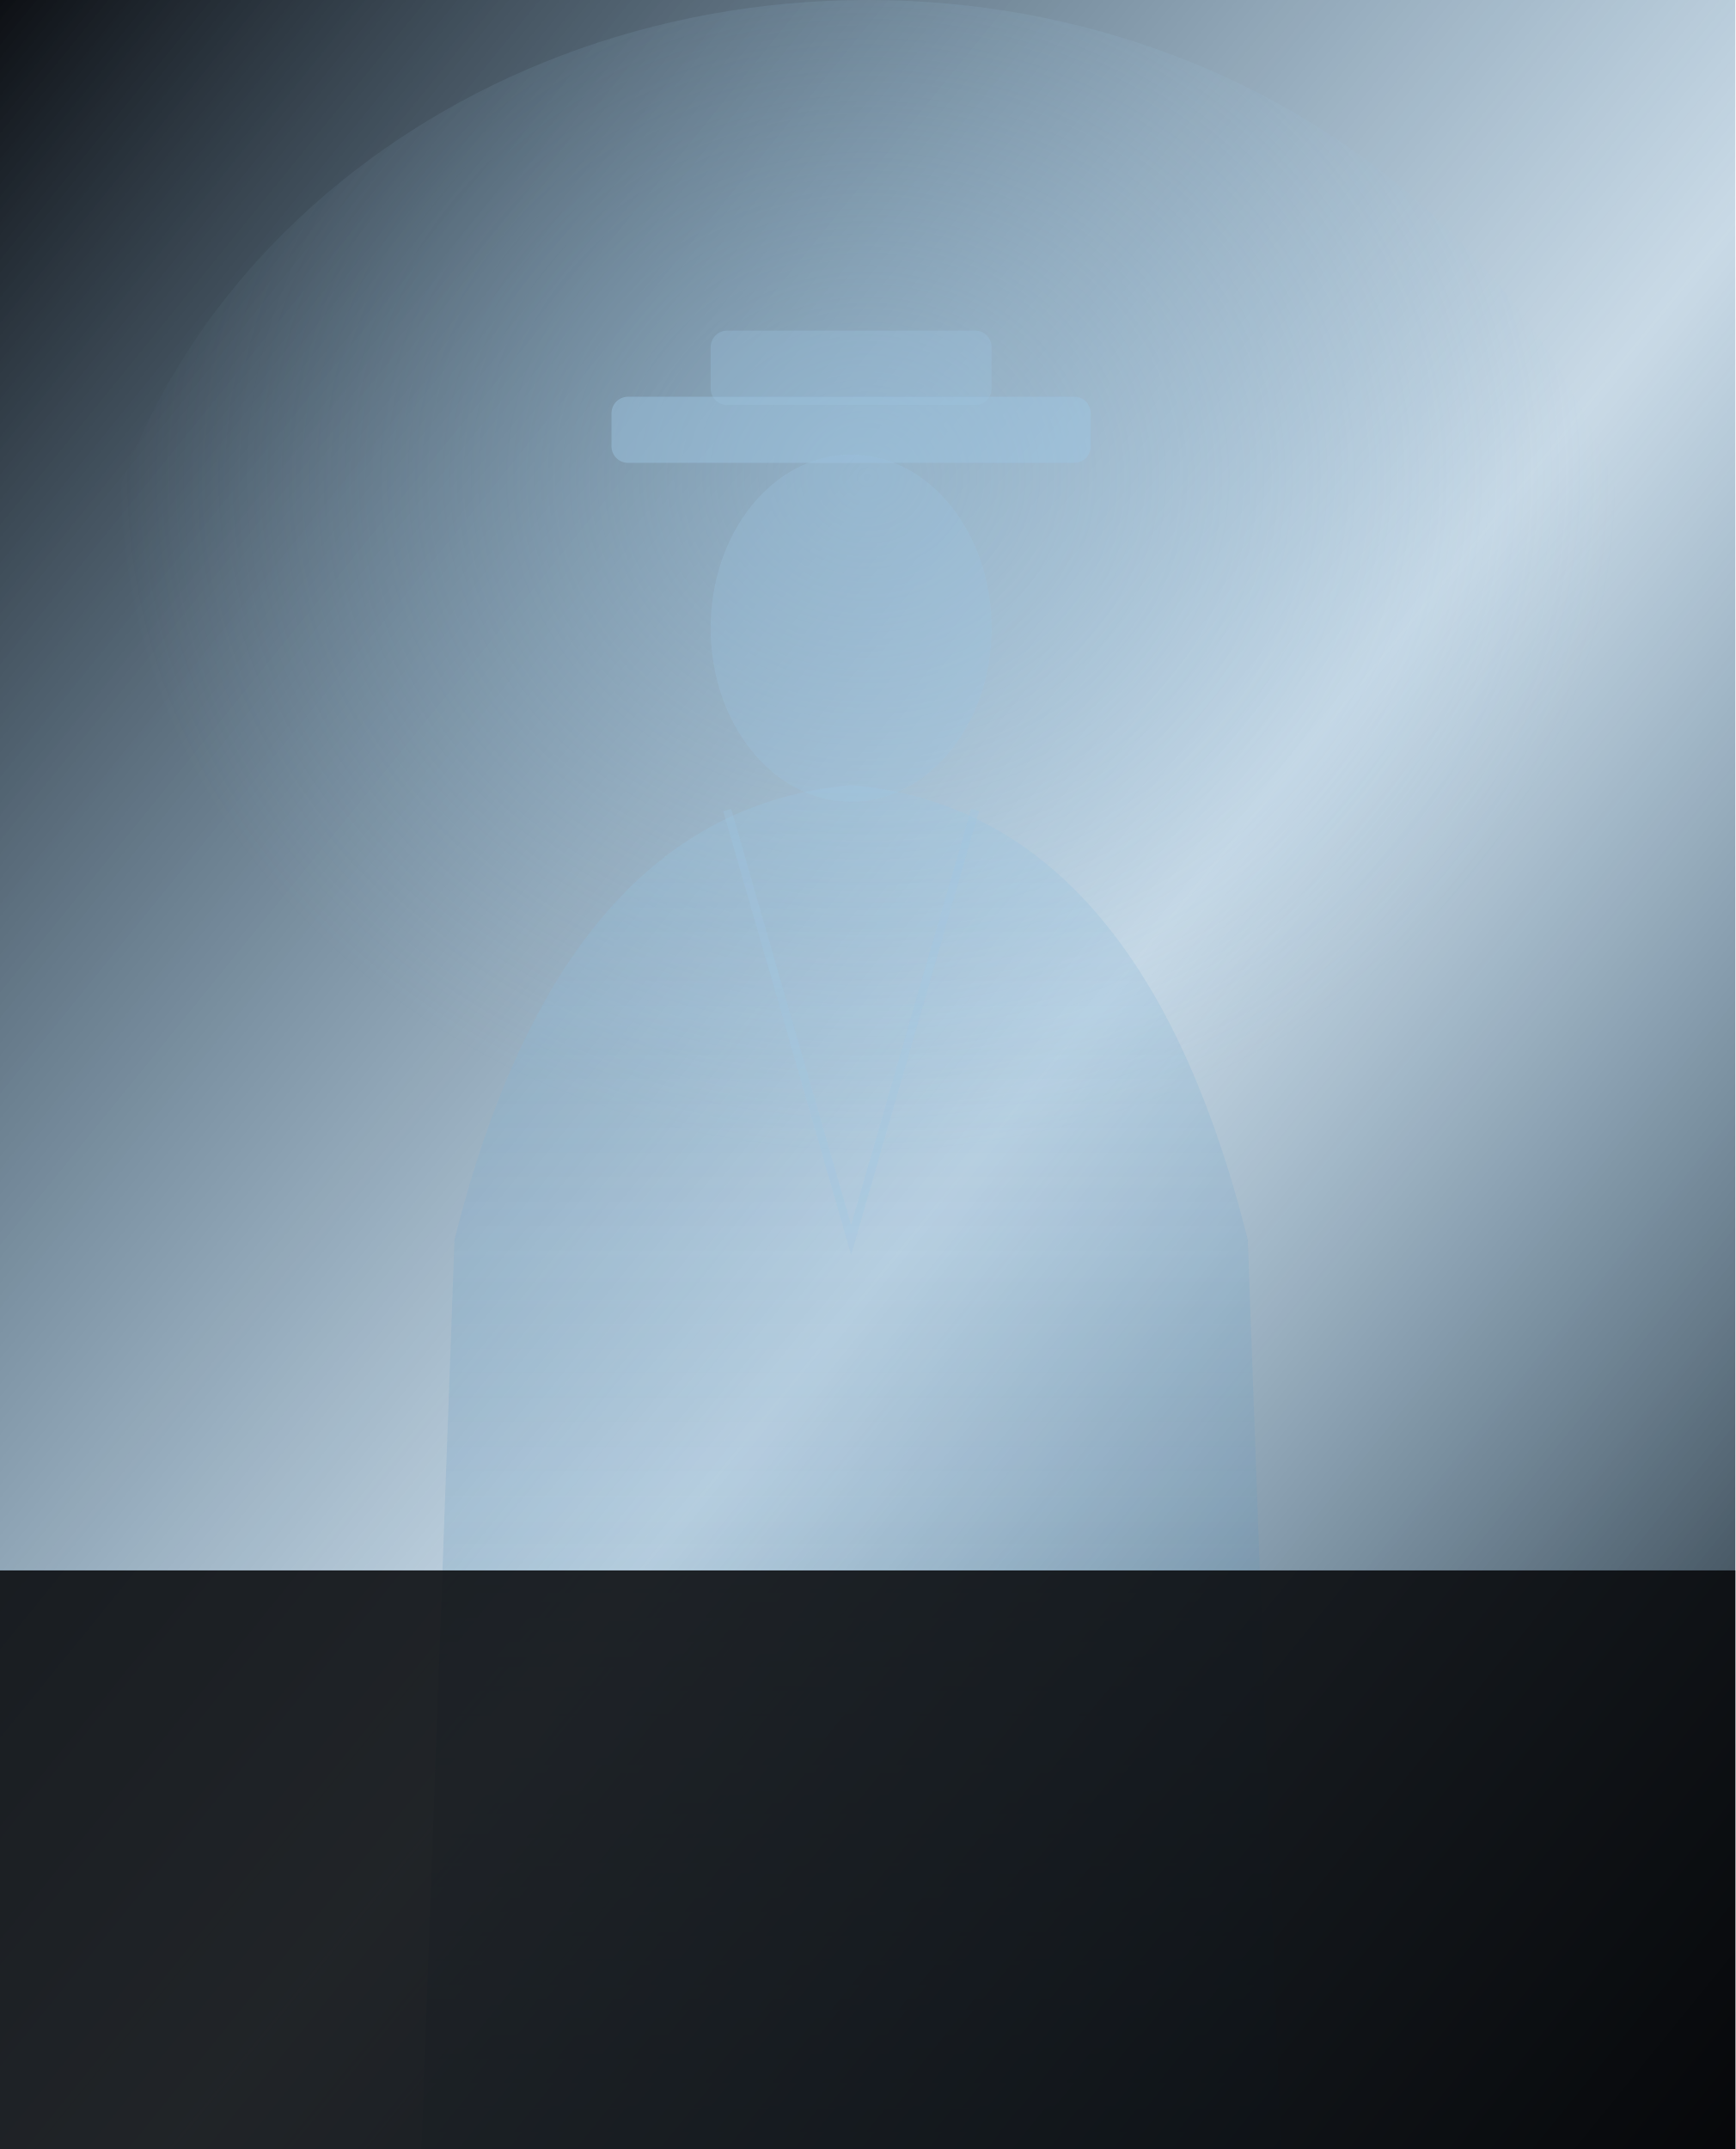
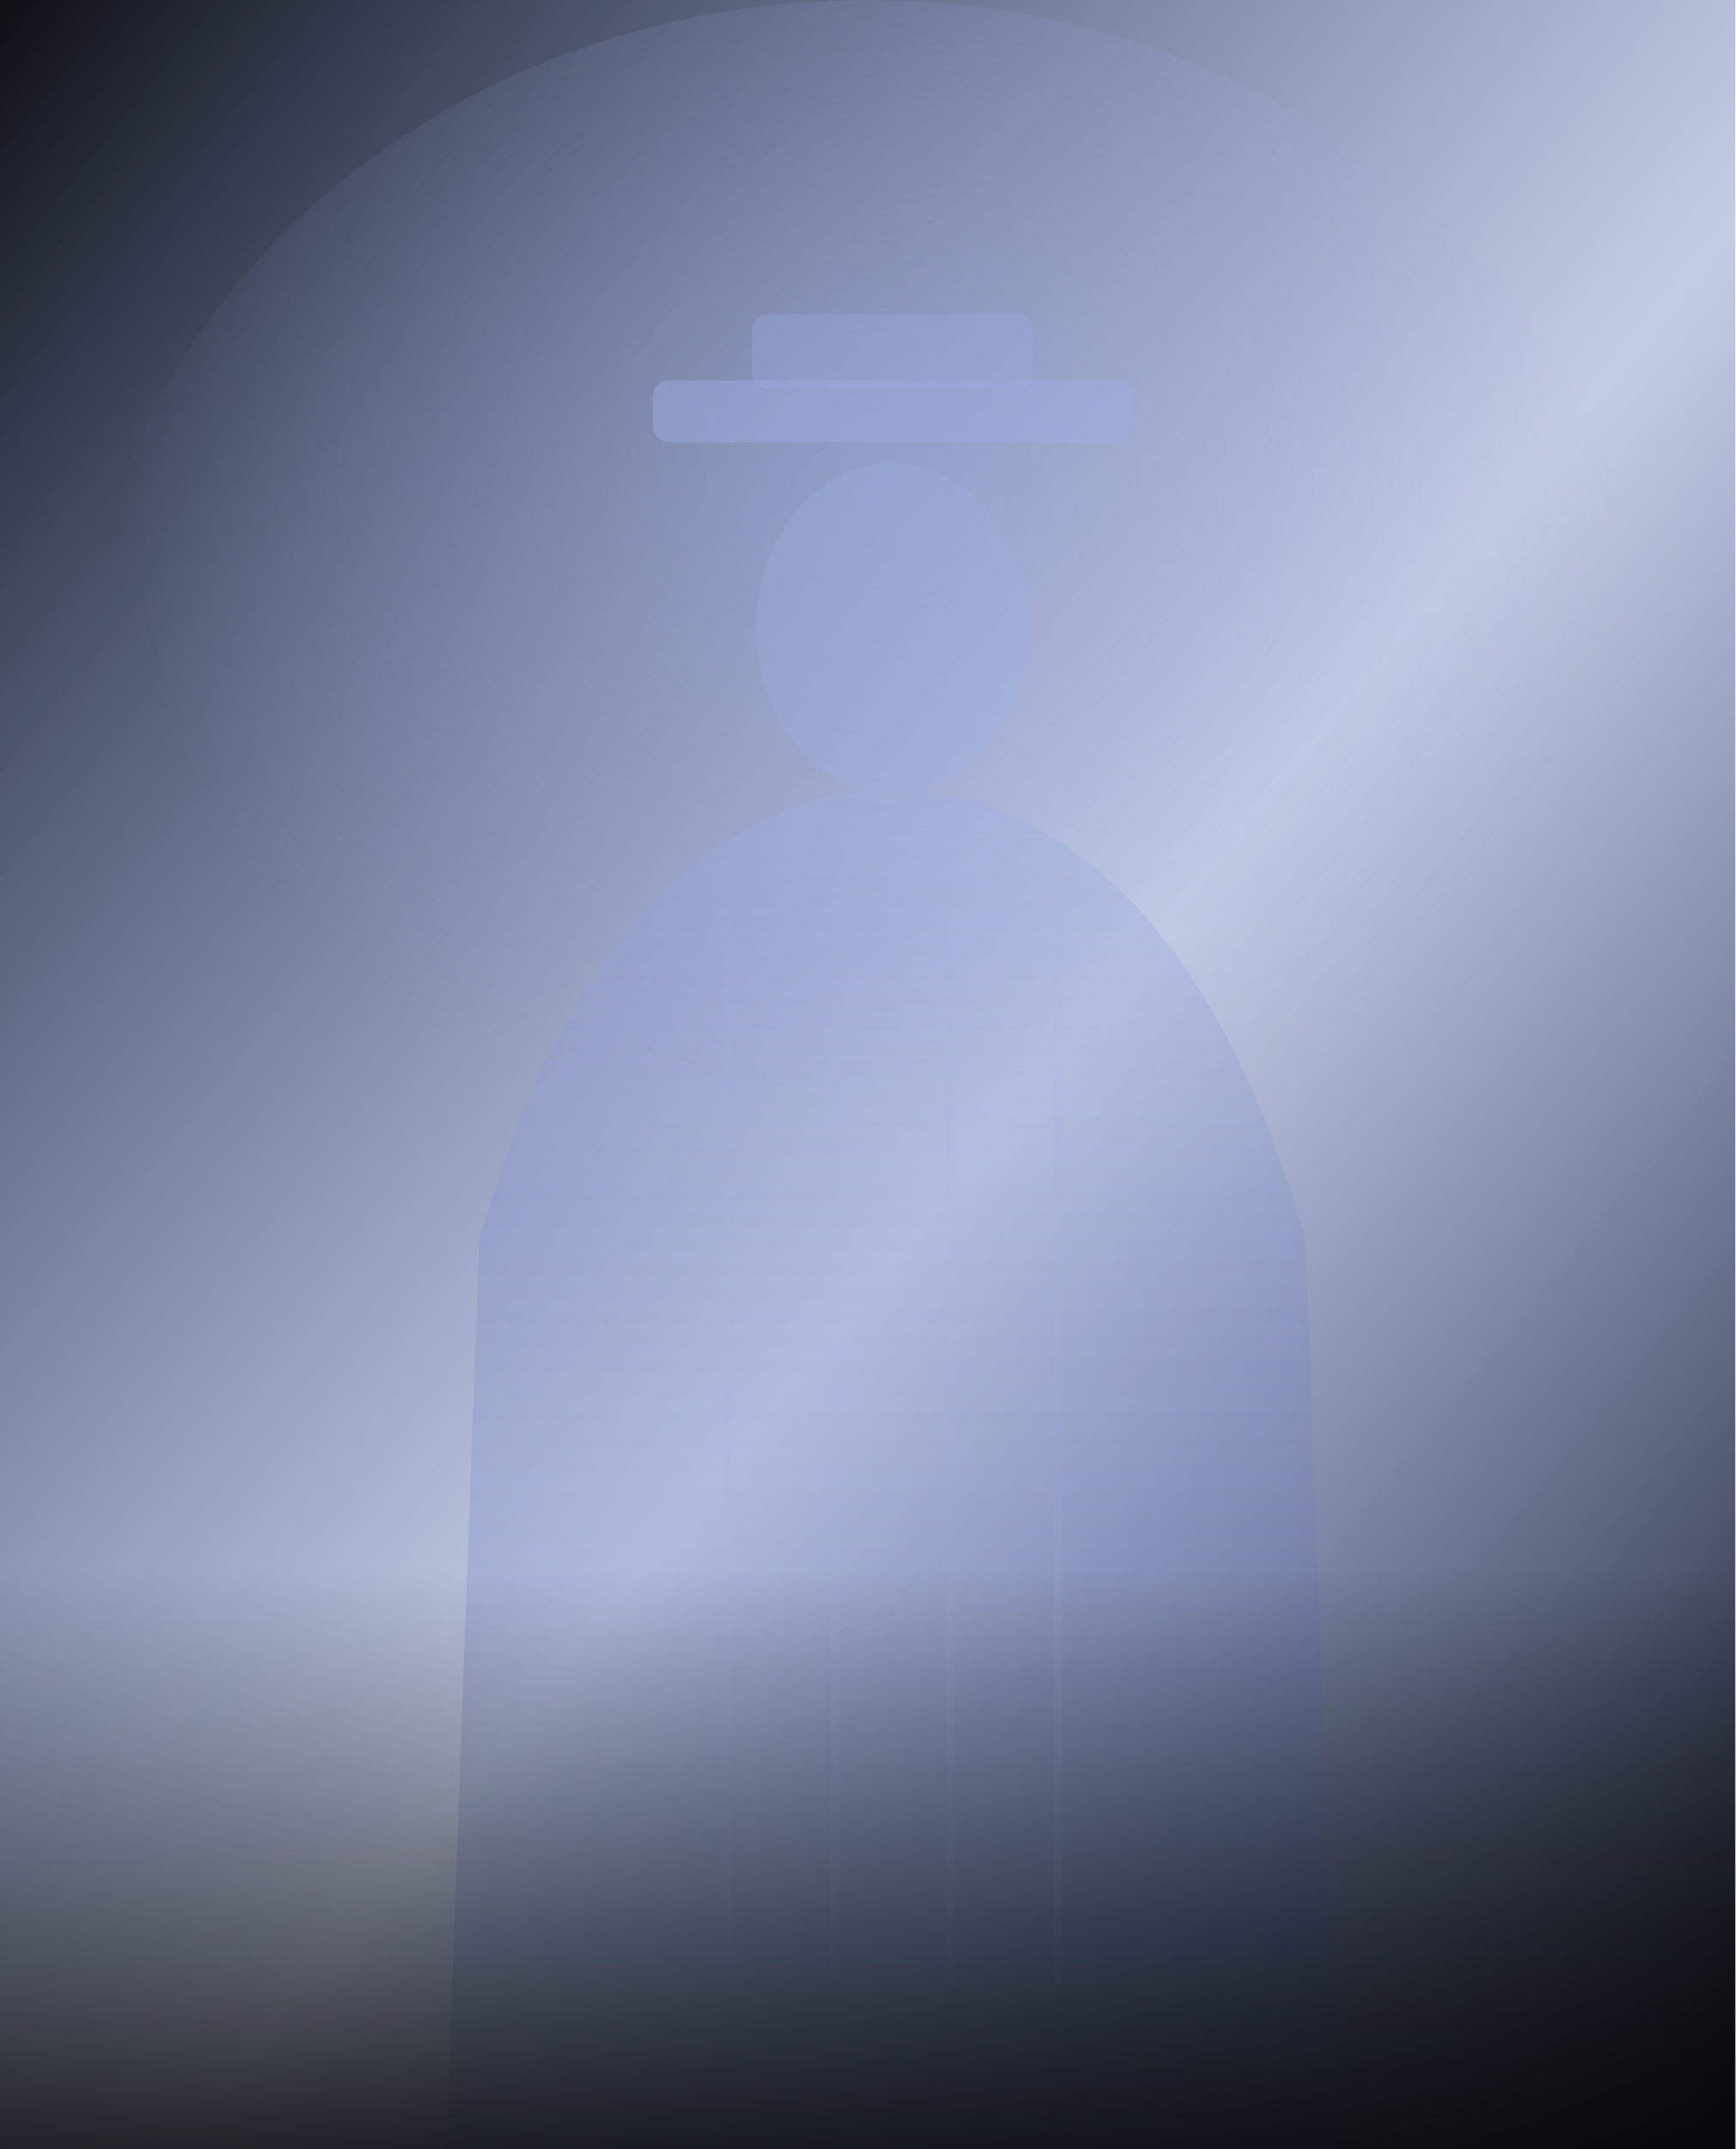
<svg xmlns="http://www.w3.org/2000/svg" viewBox="0 0 420 520" width="420" height="520">
  <defs>
    <linearGradient id="pbg" x1="0" y1="0" x2="1" y2="1">
      <stop offset="0%" stop-color="#0b0d11" />
-       <stop offset="55%" stop-color="rgba(47,111,159,0.26)" />
+       <stop offset="55%" stop-color="rgba(47,72,159,0.28)" />
      <stop offset="100%" stop-color="#07090b" />
    </linearGradient>
    <radialGradient id="pglow" cx="50%" cy="34%" r="48%">
-       <stop offset="0%" stop-color="rgba(158,199,227,0.42)" />
-       <stop offset="100%" stop-color="rgba(158,199,227,0)" />
+       <stop offset="0%" stop-color="rgba(158,175,227,0.44)" />
+       <stop offset="100%" stop-color="rgba(158,175,227,0)" />
    </radialGradient>
    <linearGradient id="robe" x1="0" y1="0" x2="0" y2="1">
-       <stop offset="0%" stop-color="rgba(158,199,227,0.34)" />
-       <stop offset="100%" stop-color="rgba(47,111,159,0.12)" />
+       <stop offset="0%" stop-color="rgba(158,175,227,0.34)" />
+       <stop offset="100%" stop-color="rgba(47,72,159,0.12)" />
+     </linearGradient>
+     <linearGradient id="pbg2" x1="0" y1="0" x2="0" y2="1">
+       <stop offset="0%" stop-color="rgba(6,8,10,0)" />
+       <stop offset="100%" stop-color="rgba(6,8,10,0.86)" />
    </linearGradient>
  </defs>
  <rect width="420" height="520" fill="url(#pbg)" />
  <ellipse cx="210" cy="170" rx="190" ry="170" fill="url(#pglow)" />
-   <g transform="translate(206 0)" opacity="0.9">
-     <rect x="-58" y="96" width="116" height="16" rx="4" fill="rgba(158,199,227,0.5)" />
-     <rect x="-34" y="80" width="68" height="18" rx="4" fill="rgba(158,199,227,0.34)" />
-     <ellipse cx="0" cy="152" rx="34" ry="42" fill="rgba(158,199,227,0.3)" />
-     <path d="M-96 300 Q-70 196 0 190 Q70 196 96 300 L104 520 L-104 520 Z" fill="url(#robe)" />
-     <path d="M-30 196 L0 300 L30 196" fill="none" stroke="rgba(158,199,227,0.35)" stroke-width="2" />
+   <g transform="translate(216 0)" opacity="0.92">
+     <rect x="-58" y="92" width="116" height="15" rx="4" fill="rgba(158,175,227,0.5)" />
+     <rect x="-34" y="76" width="68" height="18" rx="4" fill="rgba(158,175,227,0.34)" />
+     <ellipse cx="0" cy="152" rx="33" ry="40" fill="rgba(158,175,227,0.3)" />
+     <path d="M-100 300 Q-70 196 0 190 Q70 196 100 300 L108 520 L-108 520 Z" fill="url(#robe)" />
+     <path d="M-40 220 L-40 480 M-14 220 L-14 480 M14 220 L14 480 M40 220 L40 480" stroke="rgba(158,175,227,0.12)" stroke-width="2" />
  </g>
-   <rect y="380" width="420" height="140" fill="rgba(6,8,10,0.86)" />
+   <rect y="380" width="420" height="140" fill="url(#pbg2)" />
</svg>
